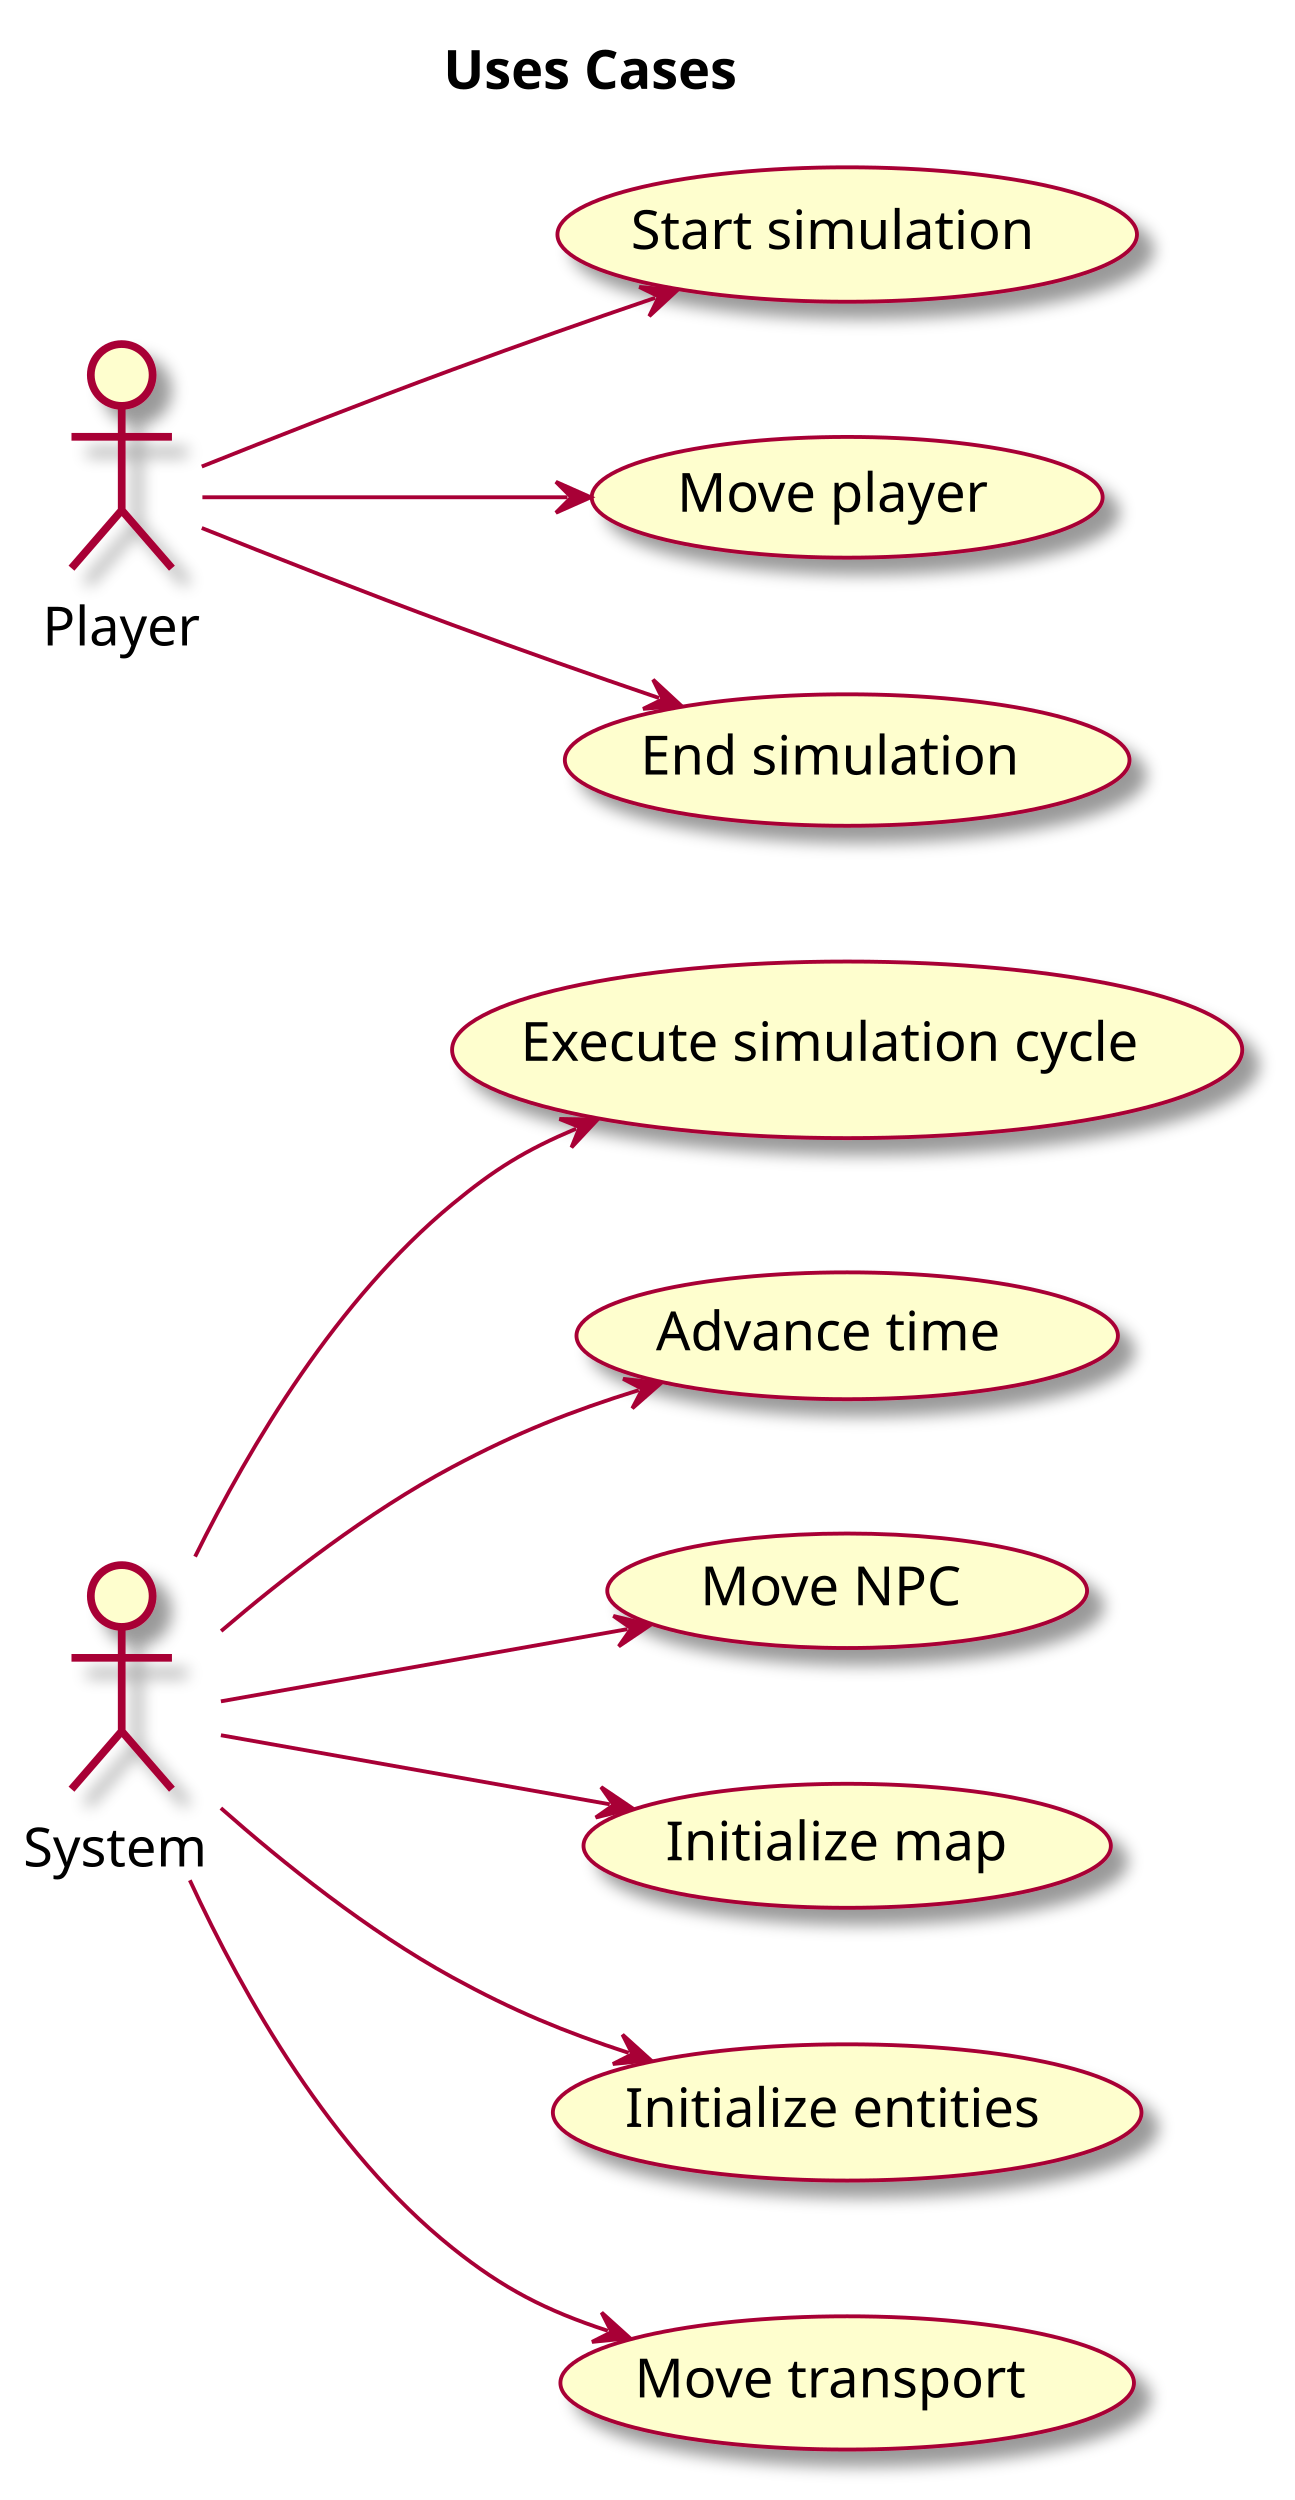
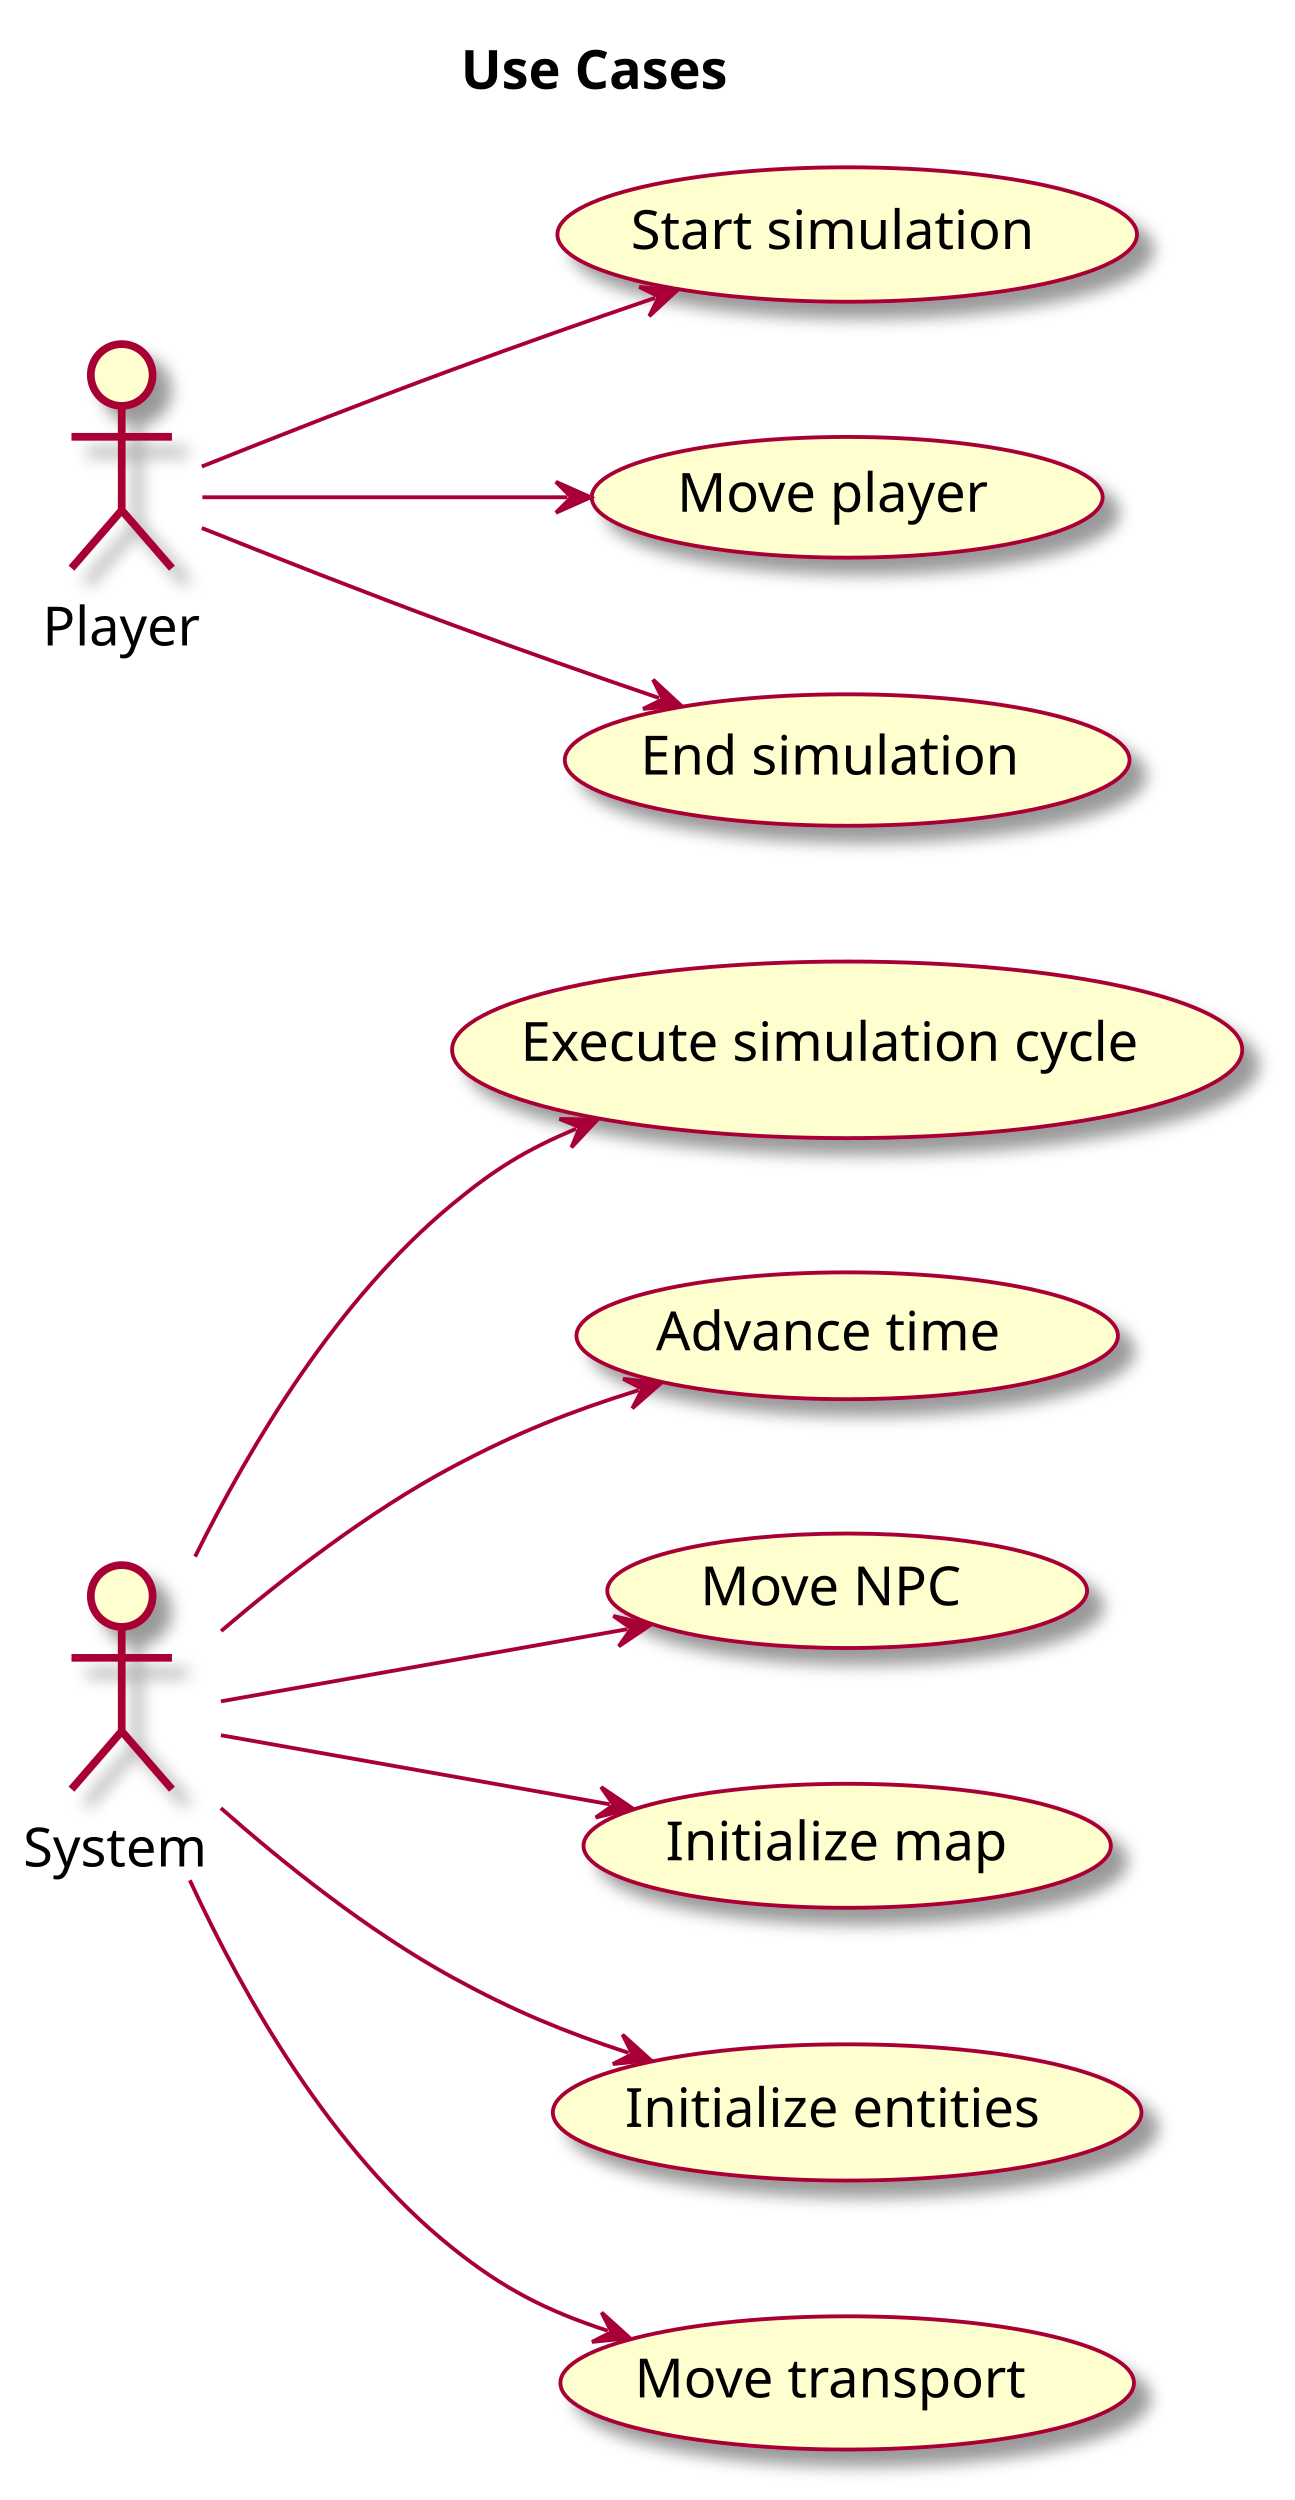
<svg xmlns="http://www.w3.org/2000/svg" contentStyleType="text/css" height="647px" preserveAspectRatio="none" style="width:335px;height:647px;background:#FFFFFF;" version="1.1" viewBox="0 0 335 647" width="335px" zoomAndPan="magnify">
  <defs>
-     <filter height="300%" id="f1hwj0jot3uli" width="300%" x="-1" y="-1">
+     <filter height="300%" id="f1k7zmvia1rbm7" width="300%" x="-1" y="-1">
      <feGaussianBlur result="blurOut" stdDeviation="2.0" />
      <feColorMatrix in="blurOut" result="blurOut2" type="matrix" values="0 0 0 0 0 0 0 0 0 0 0 0 0 0 0 0 0 0 .4 0" />
      <feOffset dx="4.0" dy="4.0" in="blurOut2" result="blurOut3" />
      <feBlend in="SourceGraphic" in2="blurOut3" mode="normal" />
    </filter>
  </defs>
  <g>
-     <text fill="#000000" font-family="sans-serif" font-size="14" font-weight="bold" lengthAdjust="spacing" textLength="92" x="114.748" y="22.995">Uses Cases</text>
+     <text fill="#000000" font-family="sans-serif" font-size="14" font-weight="bold" lengthAdjust="spacing" textLength="83" x="119.248" y="22.995">Use Cases</text>
    <g id="elem_system">
-       <ellipse cx="31.5" cy="413.047" fill="#FEFECE" filter="url(#f1hwj0jot3uli)" rx="8" ry="8" style="stroke:#A80036;stroke-width:2.0;" />
-       <path d="M31.5,421.047 L31.5,448.047 M18.5,429.047 L44.5,429.047 M31.5,448.047 L18.5,463.047 M31.5,448.047 L44.5,463.047 " fill="none" filter="url(#f1hwj0jot3uli)" style="stroke:#A80036;stroke-width:2.0;" />
+       <ellipse cx="31.5" cy="413.047" fill="#FEFECE" filter="url(#f1k7zmvia1rbm7)" rx="8" ry="8" style="stroke:#A80036;stroke-width:2.0;" />
+       <path d="M31.5,421.047 L31.5,448.047 M18.5,429.047 L44.5,429.047 M31.5,448.047 L18.5,463.047 M31.5,448.047 L44.5,463.047 " fill="none" filter="url(#f1k7zmvia1rbm7)" style="stroke:#A80036;stroke-width:2.0;" />
      <text fill="#000000" font-family="sans-serif" font-size="14" lengthAdjust="spacing" textLength="51" x="6" y="483.042">System</text>
    </g>
    <g id="elem_Player">
-       <ellipse cx="31.5" cy="97.047" fill="#FEFECE" filter="url(#f1hwj0jot3uli)" rx="8" ry="8" style="stroke:#A80036;stroke-width:2.0;" />
-       <path d="M31.5,105.047 L31.5,132.047 M18.5,113.047 L44.5,113.047 M31.5,132.047 L18.5,147.047 M31.5,132.047 L44.5,147.047 " fill="none" filter="url(#f1hwj0jot3uli)" style="stroke:#A80036;stroke-width:2.0;" />
+       <ellipse cx="31.5" cy="97.047" fill="#FEFECE" filter="url(#f1k7zmvia1rbm7)" rx="8" ry="8" style="stroke:#A80036;stroke-width:2.0;" />
+       <path d="M31.5,105.047 L31.5,132.047 M18.5,113.047 L44.5,113.047 M31.5,132.047 L18.5,147.047 M31.5,132.047 L44.5,147.047 " fill="none" filter="url(#f1k7zmvia1rbm7)" style="stroke:#A80036;stroke-width:2.0;" />
      <text fill="#000000" font-family="sans-serif" font-size="14" lengthAdjust="spacing" textLength="41" x="11" y="167.042">Player</text>
    </g>
    <g id="elem_Start simulation">
-       <ellipse cx="219.255" cy="60.696" fill="#FEFECE" filter="url(#f1hwj0jot3uli)" rx="74.995" ry="17.399" style="stroke:#A80036;stroke-width:1.0;" />
+       <ellipse cx="219.255" cy="60.696" fill="#FEFECE" filter="url(#f1k7zmvia1rbm7)" rx="74.995" ry="17.399" style="stroke:#A80036;stroke-width:1.0;" />
      <text fill="#000000" font-family="sans-serif" font-size="14" lengthAdjust="spacing" textLength="106" x="163.255" y="64.443">Start simulation</text>
    </g>
    <g id="elem_Move player">
-       <ellipse cx="219.253" cy="128.7" fill="#FEFECE" filter="url(#f1hwj0jot3uli)" rx="66.113" ry="15.623" style="stroke:#A80036;stroke-width:1.0;" />
+       <ellipse cx="219.253" cy="128.7" fill="#FEFECE" filter="url(#f1k7zmvia1rbm7)" rx="66.113" ry="15.623" style="stroke:#A80036;stroke-width:1.0;" />
      <text fill="#000000" font-family="sans-serif" font-size="14" lengthAdjust="spacing" textLength="82" x="175.253" y="132.447">Move player</text>
    </g>
    <g id="elem_Execute simulation cycle">
-       <ellipse cx="219.248" cy="271.697" fill="#FEFECE" filter="url(#f1hwj0jot3uli)" rx="102.248" ry="22.85" style="stroke:#A80036;stroke-width:1.0;" />
+       <ellipse cx="219.248" cy="271.697" fill="#FEFECE" filter="url(#f1k7zmvia1rbm7)" rx="102.248" ry="22.85" style="stroke:#A80036;stroke-width:1.0;" />
      <text fill="#000000" font-family="sans-serif" font-size="14" lengthAdjust="spacing" textLength="169" x="134.748" y="274.543">Execute simulation cycle</text>
    </g>
    <g id="elem_Advance time">
-       <ellipse cx="219.253" cy="345.7" fill="#FEFECE" filter="url(#f1hwj0jot3uli)" rx="70.063" ry="16.413" style="stroke:#A80036;stroke-width:1.0;" />
+       <ellipse cx="219.253" cy="345.7" fill="#FEFECE" filter="url(#f1k7zmvia1rbm7)" rx="70.063" ry="16.413" style="stroke:#A80036;stroke-width:1.0;" />
      <text fill="#000000" font-family="sans-serif" font-size="14" lengthAdjust="spacing" textLength="93" x="169.753" y="349.447">Advance time</text>
    </g>
    <g id="elem_Move NPC">
-       <ellipse cx="219.247" cy="411.694" fill="#FEFECE" filter="url(#f1hwj0jot3uli)" rx="62.087" ry="14.817" style="stroke:#A80036;stroke-width:1.0;" />
+       <ellipse cx="219.247" cy="411.694" fill="#FEFECE" filter="url(#f1k7zmvia1rbm7)" rx="62.087" ry="14.817" style="stroke:#A80036;stroke-width:1.0;" />
      <text fill="#000000" font-family="sans-serif" font-size="14" lengthAdjust="spacing" textLength="70" x="181.247" y="415.442">Move NPC</text>
    </g>
    <g id="elem_Initialize map">
-       <ellipse cx="219.25" cy="477.695" fill="#FEFECE" filter="url(#f1hwj0jot3uli)" rx="68.24" ry="16.048" style="stroke:#A80036;stroke-width:1.0;" />
+       <ellipse cx="219.25" cy="477.695" fill="#FEFECE" filter="url(#f1k7zmvia1rbm7)" rx="68.24" ry="16.048" style="stroke:#A80036;stroke-width:1.0;" />
      <text fill="#000000" font-family="sans-serif" font-size="14" lengthAdjust="spacing" textLength="88" x="172.25" y="481.442">Initialize map</text>
    </g>
    <g id="elem_Initialize entities">
-       <ellipse cx="219.248" cy="546.7" fill="#FEFECE" filter="url(#f1hwj0jot3uli)" rx="76.168" ry="17.634" style="stroke:#A80036;stroke-width:1.0;" />
+       <ellipse cx="219.248" cy="546.7" fill="#FEFECE" filter="url(#f1k7zmvia1rbm7)" rx="76.168" ry="17.634" style="stroke:#A80036;stroke-width:1.0;" />
      <text fill="#000000" font-family="sans-serif" font-size="14" lengthAdjust="spacing" textLength="109" x="161.748" y="550.448">Initialize entities</text>
    </g>
    <g id="elem_Move transport">
-       <ellipse cx="219.25" cy="616.701" fill="#FEFECE" filter="url(#f1hwj0jot3uli)" rx="74.22" ry="17.244" style="stroke:#A80036;stroke-width:1.0;" />
+       <ellipse cx="219.25" cy="616.701" fill="#FEFECE" filter="url(#f1k7zmvia1rbm7)" rx="74.22" ry="17.244" style="stroke:#A80036;stroke-width:1.0;" />
      <text fill="#000000" font-family="sans-serif" font-size="14" lengthAdjust="spacing" textLength="104" x="164.25" y="620.448">Move transport</text>
    </g>
    <g id="elem_End simulation">
-       <ellipse cx="219.248" cy="196.7" fill="#FEFECE" filter="url(#f1hwj0jot3uli)" rx="73.068" ry="17.014" style="stroke:#A80036;stroke-width:1.0;" />
+       <ellipse cx="219.248" cy="196.7" fill="#FEFECE" filter="url(#f1k7zmvia1rbm7)" rx="73.068" ry="17.014" style="stroke:#A80036;stroke-width:1.0;" />
      <text fill="#000000" font-family="sans-serif" font-size="14" lengthAdjust="spacing" textLength="101" x="165.748" y="200.448">End simulation</text>
    </g>
    <g id="link_Player_Start simulation">
      <path d="M52.22,120.737 C69.29,113.907 94.68,103.907 117,95.697 C136.03,88.697 151.523,83.248 169.572,77.078 " fill="none" id="Player-to-Start simulation" style="stroke:#A80036;stroke-width:1.0;" />
      <polygon fill="#A80036" points="175.25,75.137,165.44,74.263,170.519,76.754,168.028,81.833,175.25,75.137" style="stroke:#A80036;stroke-width:1.0;" />
    </g>
    <g id="link_Player_Move player">
      <path d="M52.38,128.697 C76.24,128.697 111.48,128.697 146.87,128.697 " fill="none" id="Player-to-Move player" style="stroke:#A80036;stroke-width:1.0;" />
      <polygon fill="#A80036" points="152.87,128.697,143.87,124.697,147.87,128.697,143.87,132.697,152.87,128.697" style="stroke:#A80036;stroke-width:1.0;" />
    </g>
    <g id="link_system_Execute simulation cycle">
      <path d="M50.49,402.857 C64.81,373.847 87.37,336.177 117,311.697 C128,302.607 135.796,297.738 149.106,292.098 " fill="none" id="system-to-Execute simulation cycle" style="stroke:#A80036;stroke-width:1.0;" />
      <polygon fill="#A80036" points="154.63,289.757,144.783,289.585,150.026,291.708,147.904,296.951,154.63,289.757" style="stroke:#A80036;stroke-width:1.0;" />
    </g>
    <g id="link_system_Advance time">
      <path d="M57.23,422.117 C73.32,408.367 95.28,391.277 117,379.697 C133.85,370.707 147.803,365.236 165.313,359.766 " fill="none" id="system-to-Advance time" style="stroke:#A80036;stroke-width:1.0;" />
      <polygon fill="#A80036" points="171.04,357.977,161.257,356.842,166.268,359.468,163.642,364.478,171.04,357.977" style="stroke:#A80036;stroke-width:1.0;" />
    </g>
    <g id="link_system_Move NPC">
      <path d="M57.17,440.307 C85.39,435.297 126.433,428.007 162.393,421.617 " fill="none" id="system-to-Move NPC" style="stroke:#A80036;stroke-width:1.0;" />
      <polygon fill="#A80036" points="168.3,420.567,158.739,418.203,163.377,421.442,160.139,426.08,168.3,420.567" style="stroke:#A80036;stroke-width:1.0;" />
    </g>
    <g id="link_system_Initialize map">
      <path d="M57.17,449.077 C84.21,453.877 122.533,460.687 157.813,466.957 " fill="none" id="system-to-Initialize map" style="stroke:#A80036;stroke-width:1.0;" />
      <polygon fill="#A80036" points="163.72,468.007,155.559,462.494,158.797,467.132,154.159,470.37,163.72,468.007" style="stroke:#A80036;stroke-width:1.0;" />
    </g>
    <g id="link_system_Initialize entities">
      <path d="M57.16,467.937 C73.21,482.107 95.17,499.717 117,511.697 C132.98,520.457 145.859,525.766 162.709,531.296 " fill="none" id="system-to-Initialize entities" style="stroke:#A80036;stroke-width:1.0;" />
      <polygon fill="#A80036" points="168.41,533.167,161.106,526.56,163.659,531.608,158.611,534.161,168.41,533.167" style="stroke:#A80036;stroke-width:1.0;" />
    </g>
    <g id="link_system_Move transport">
      <path d="M49.13,486.607 C63.1,516.887 85.81,556.707 117,581.697 C130.28,592.337 141.299,597.967 157.309,603.217 " fill="none" id="system-to-Move transport" style="stroke:#A80036;stroke-width:1.0;" />
      <polygon fill="#A80036" points="163.01,605.087,155.704,598.482,158.259,603.529,153.212,606.083,163.01,605.087" style="stroke:#A80036;stroke-width:1.0;" />
    </g>
    <g id="link_Player_End simulation">
      <path d="M52.22,136.647 C69.29,143.477 94.68,153.477 117,161.697 C136.37,168.817 152.302,174.407 170.562,180.647 " fill="none" id="Player-to-End simulation" style="stroke:#A80036;stroke-width:1.0;" />
      <polygon fill="#A80036" points="176.24,182.587,169.017,175.892,171.509,180.97,166.43,183.462,176.24,182.587" style="stroke:#A80036;stroke-width:1.0;" />
    </g>
  </g>
</svg>
